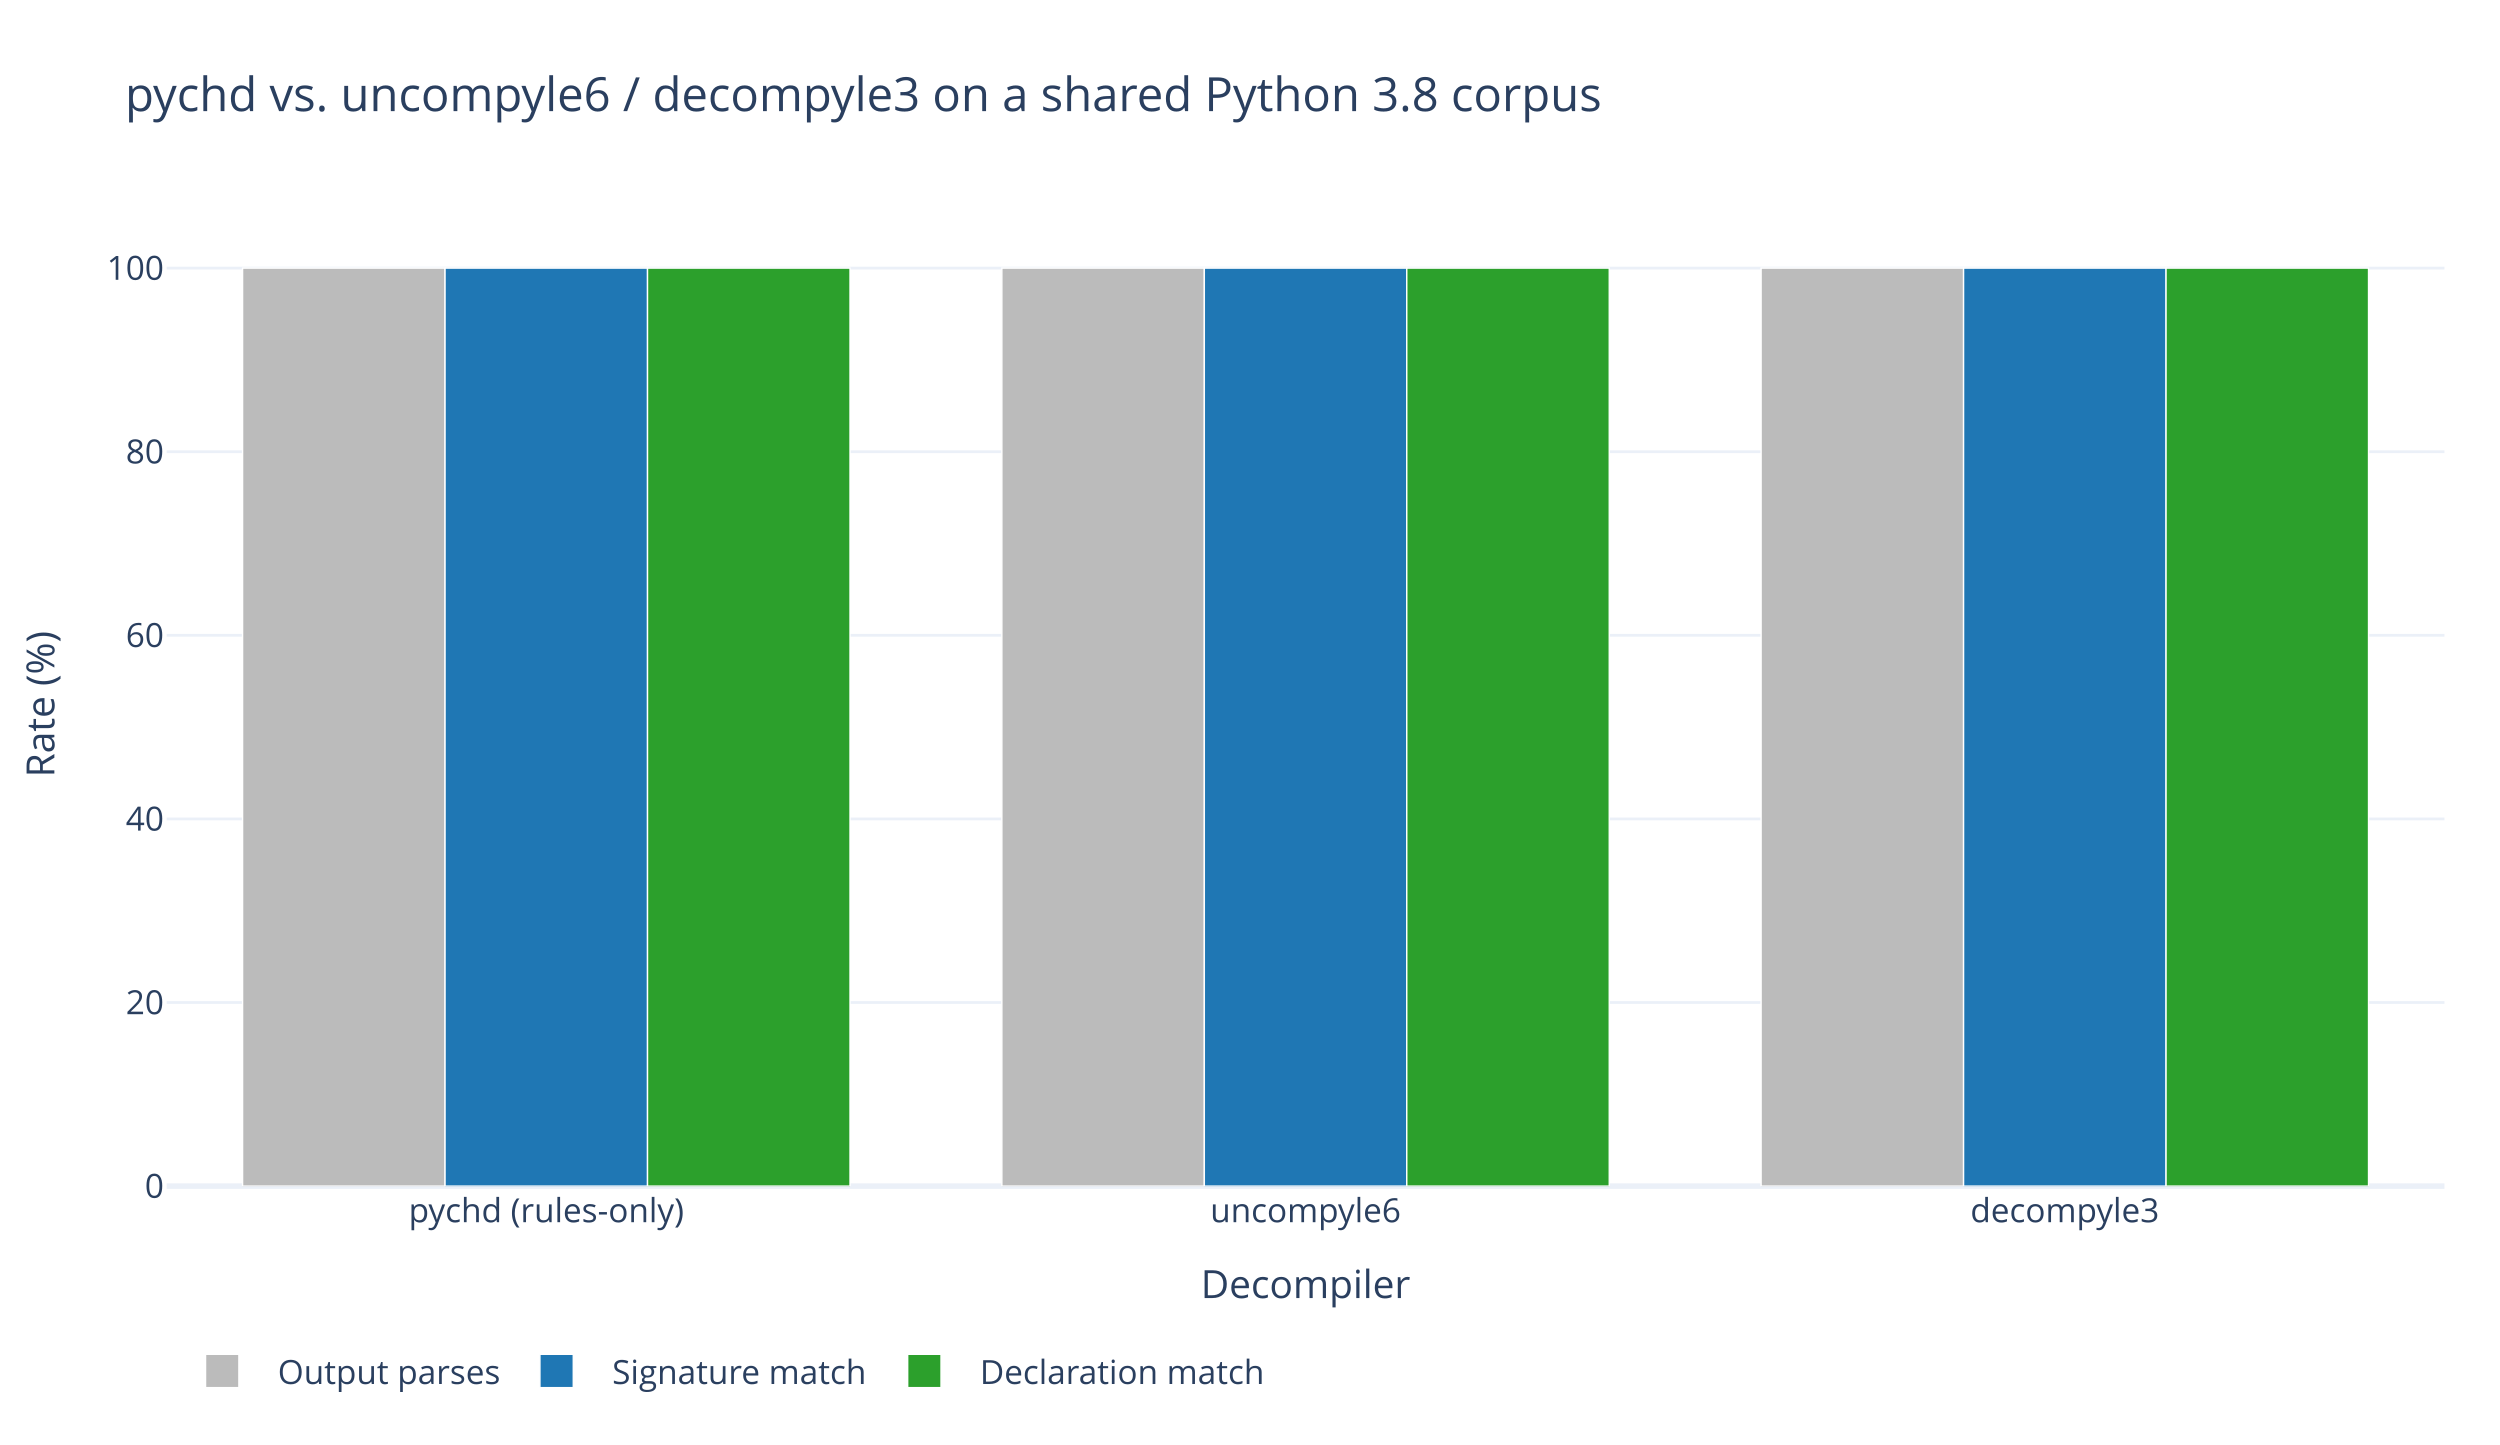
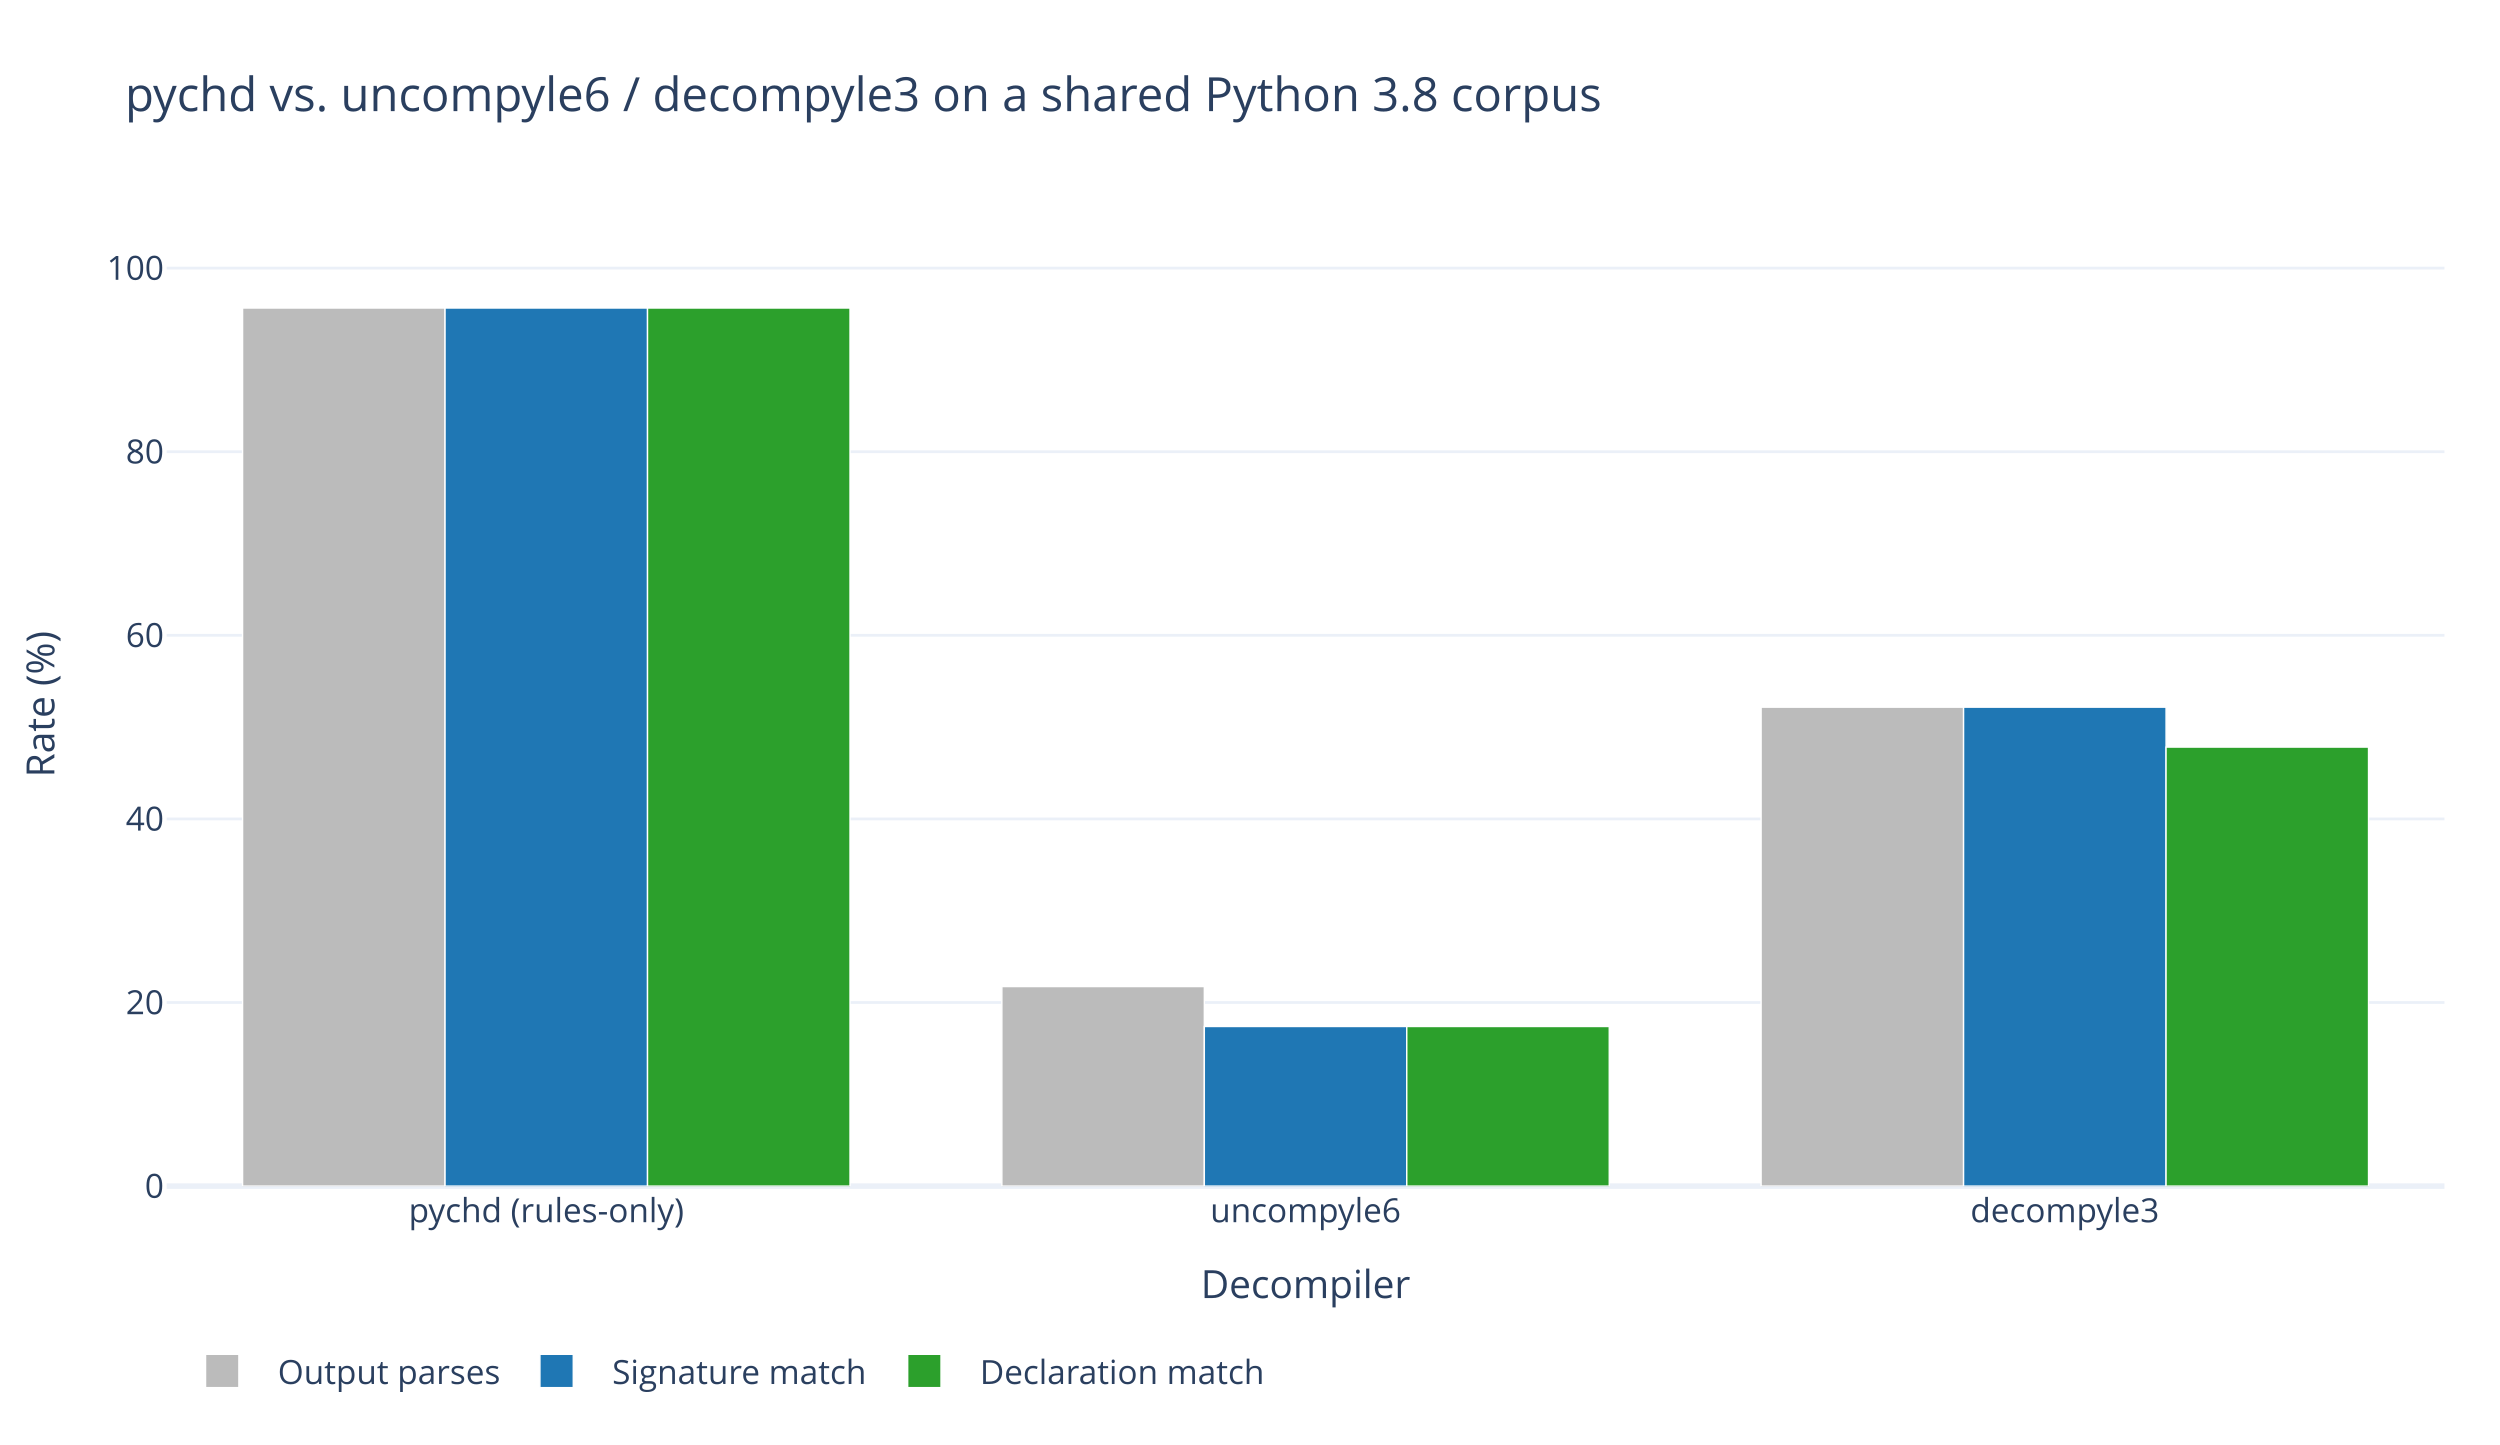
<svg xmlns="http://www.w3.org/2000/svg" class="main-svg" width="900" height="520" style="" viewBox="0 0 900 520">
  <rect x="0" y="0" width="900" height="520" style="fill: rgb(255, 255, 255); fill-opacity: 1;" />
-   <defs id="defs-ce0291">
+   <defs id="defs-506993">
    <g class="clips">
-       <clipPath id="clipce0291xyplot" class="plotclip">
+       <clipPath id="clip506993xyplot" class="plotclip">
        <rect width="820" height="347" />
      </clipPath>
-       <clipPath class="axesclip" id="clipce0291x">
+       <clipPath class="axesclip" id="clip506993x">
        <rect x="60" y="0" width="820" height="520" />
      </clipPath>
-       <clipPath class="axesclip" id="clipce0291y">
+       <clipPath class="axesclip" id="clip506993y">
        <rect x="0" y="80" width="900" height="347" />
      </clipPath>
-       <clipPath class="axesclip" id="clipce0291xy">
+       <clipPath class="axesclip" id="clip506993xy">
        <rect x="60" y="80" width="820" height="347" />
      </clipPath>
    </g>
    <g class="gradients" />
    <g class="patterns" />
  </defs>
  <g class="bglayer" />
  <g class="layer-below">
    <g class="imagelayer" />
    <g class="shapelayer" />
  </g>
  <g class="cartesianlayer">
    <g class="subplot xy">
      <g class="layer-subplot">
        <g class="shapelayer" />
        <g class="imagelayer" />
      </g>
      <g class="minor-gridlayer">
        <g class="x" />
        <g class="y" />
      </g>
      <g class="gridlayer">
        <g class="x" />
        <g class="y">
          <path class="ygrid crisp" transform="translate(0,360.9)" d="M60,0h820" style="stroke: rgb(235, 240, 248); stroke-opacity: 1; stroke-width: 1px;" />
          <path class="ygrid crisp" transform="translate(0,294.81)" d="M60,0h820" style="stroke: rgb(235, 240, 248); stroke-opacity: 1; stroke-width: 1px;" />
          <path class="ygrid crisp" transform="translate(0,228.71)" d="M60,0h820" style="stroke: rgb(235, 240, 248); stroke-opacity: 1; stroke-width: 1px;" />
          <path class="ygrid crisp" transform="translate(0,162.62)" d="M60,0h820" style="stroke: rgb(235, 240, 248); stroke-opacity: 1; stroke-width: 1px;" />
          <path class="ygrid crisp" transform="translate(0,96.52)" d="M60,0h820" style="stroke: rgb(235, 240, 248); stroke-opacity: 1; stroke-width: 1px;" />
        </g>
      </g>
      <g class="zerolinelayer">
        <path class="yzl zl crisp" transform="translate(0,427)" d="M60,0h820" style="stroke: rgb(235, 240, 248); stroke-opacity: 1; stroke-width: 2px;" />
      </g>
      <g class="layer-between">
        <g class="shapelayer" />
        <g class="imagelayer" />
      </g>
      <path class="xlines-below" />
      <path class="ylines-below" />
      <g class="overlines-below" />
      <g class="xaxislayer-below" />
      <g class="yaxislayer-below" />
      <g class="overaxes-below" />
      <g class="overplot">
-         <g class="xy" transform="translate(60,80)" clip-path="url(#clipce0291xyplot)">
+         <g class="xy" transform="translate(60,80)" clip-path="url(#clip506993xyplot)">
          <g class="barlayer mlayer">
            <g class="trace bars" style="opacity: 1;">
              <g class="points">
                <g class="point">
-                   <path d="M27.33,347V16.52H100.22V347Z" style="vector-effect: none; opacity: 1; stroke-width: 0.5px; fill: rgb(187, 187, 187); fill-opacity: 1; stroke: rgb(255, 255, 255); stroke-opacity: 1;" />
-                 </g>
-                 <g class="point">
-                   <path d="M300.67,347V16.52H373.56V347Z" style="vector-effect: none; opacity: 1; stroke-width: 0.5px; fill: rgb(187, 187, 187); fill-opacity: 1; stroke: rgb(255, 255, 255); stroke-opacity: 1;" />
-                 </g>
-                 <g class="point">
-                   <path d="M574,347V16.52H646.89V347Z" style="vector-effect: none; opacity: 1; stroke-width: 0.5px; fill: rgb(187, 187, 187); fill-opacity: 1; stroke: rgb(255, 255, 255); stroke-opacity: 1;" />
+                   <path d="M27.33,347V30.89H100.22V347Z" style="vector-effect: none; opacity: 1; stroke-width: 0.5px; fill: rgb(187, 187, 187); fill-opacity: 1; stroke: rgb(255, 255, 255); stroke-opacity: 1;" />
+                 </g>
+                 <g class="point">
+                   <path d="M300.67,347V275.16H373.56V347Z" style="vector-effect: none; opacity: 1; stroke-width: 0.5px; fill: rgb(187, 187, 187); fill-opacity: 1; stroke: rgb(255, 255, 255); stroke-opacity: 1;" />
+                 </g>
+                 <g class="point">
+                   <path d="M574,347V174.58H646.89V347Z" style="vector-effect: none; opacity: 1; stroke-width: 0.5px; fill: rgb(187, 187, 187); fill-opacity: 1; stroke: rgb(255, 255, 255); stroke-opacity: 1;" />
                </g>
              </g>
            </g>
            <g class="trace bars" style="opacity: 1;">
              <g class="points">
                <g class="point">
-                   <path d="M100.22,347V16.52H173.11V347Z" style="vector-effect: none; opacity: 1; stroke-width: 0.5px; fill: rgb(31, 119, 180); fill-opacity: 1; stroke: rgb(255, 255, 255); stroke-opacity: 1;" />
-                 </g>
-                 <g class="point">
-                   <path d="M373.56,347V16.52H446.44V347Z" style="vector-effect: none; opacity: 1; stroke-width: 0.5px; fill: rgb(31, 119, 180); fill-opacity: 1; stroke: rgb(255, 255, 255); stroke-opacity: 1;" />
-                 </g>
-                 <g class="point">
-                   <path d="M646.89,347V16.52H719.78V347Z" style="vector-effect: none; opacity: 1; stroke-width: 0.5px; fill: rgb(31, 119, 180); fill-opacity: 1; stroke: rgb(255, 255, 255); stroke-opacity: 1;" />
+                   <path d="M100.22,347V30.89H173.11V347Z" style="vector-effect: none; opacity: 1; stroke-width: 0.5px; fill: rgb(31, 119, 180); fill-opacity: 1; stroke: rgb(255, 255, 255); stroke-opacity: 1;" />
+                 </g>
+                 <g class="point">
+                   <path d="M373.56,347V289.53H446.44V347Z" style="vector-effect: none; opacity: 1; stroke-width: 0.5px; fill: rgb(31, 119, 180); fill-opacity: 1; stroke: rgb(255, 255, 255); stroke-opacity: 1;" />
+                 </g>
+                 <g class="point">
+                   <path d="M646.89,347V174.58H719.78V347Z" style="vector-effect: none; opacity: 1; stroke-width: 0.5px; fill: rgb(31, 119, 180); fill-opacity: 1; stroke: rgb(255, 255, 255); stroke-opacity: 1;" />
                </g>
              </g>
            </g>
            <g class="trace bars" style="opacity: 1;">
              <g class="points">
                <g class="point">
-                   <path d="M173.11,347V16.52H246V347Z" style="vector-effect: none; opacity: 1; stroke-width: 0.5px; fill: rgb(44, 160, 44); fill-opacity: 1; stroke: rgb(255, 255, 255); stroke-opacity: 1;" />
-                 </g>
-                 <g class="point">
-                   <path d="M446.44,347V16.52H519.33V347Z" style="vector-effect: none; opacity: 1; stroke-width: 0.5px; fill: rgb(44, 160, 44); fill-opacity: 1; stroke: rgb(255, 255, 255); stroke-opacity: 1;" />
-                 </g>
-                 <g class="point">
-                   <path d="M719.78,347V16.52H792.67V347Z" style="vector-effect: none; opacity: 1; stroke-width: 0.5px; fill: rgb(44, 160, 44); fill-opacity: 1; stroke: rgb(255, 255, 255); stroke-opacity: 1;" />
+                   <path d="M173.11,347V30.89H246V347Z" style="vector-effect: none; opacity: 1; stroke-width: 0.5px; fill: rgb(44, 160, 44); fill-opacity: 1; stroke: rgb(255, 255, 255); stroke-opacity: 1;" />
+                 </g>
+                 <g class="point">
+                   <path d="M446.44,347V289.53H519.33V347Z" style="vector-effect: none; opacity: 1; stroke-width: 0.5px; fill: rgb(44, 160, 44); fill-opacity: 1; stroke: rgb(255, 255, 255); stroke-opacity: 1;" />
+                 </g>
+                 <g class="point">
+                   <path d="M719.78,347V188.95H792.67V347Z" style="vector-effect: none; opacity: 1; stroke-width: 0.5px; fill: rgb(44, 160, 44); fill-opacity: 1; stroke: rgb(255, 255, 255); stroke-opacity: 1;" />
                </g>
              </g>
            </g>
          </g>
        </g>
      </g>
      <g class="zerolinelayer-above" />
      <path class="xlines-above crisp" d="M0,0" style="fill: none;" />
      <path class="ylines-above crisp" d="M0,0" style="fill: none;" />
      <g class="overlines-above" />
      <g class="xaxislayer-above">
        <g class="xtick">
          <text text-anchor="middle" x="0" y="440" transform="translate(196.67,0)" style="font-family: 'Open Sans', verdana, arial, sans-serif; font-size: 12px; fill: rgb(42, 63, 95); fill-opacity: 1; white-space: pre;">pychd (rules-only)</text>
        </g>
        <g class="xtick">
          <text text-anchor="middle" x="0" y="440" transform="translate(470,0)" style="font-family: 'Open Sans', verdana, arial, sans-serif; font-size: 12px; fill: rgb(42, 63, 95); fill-opacity: 1; white-space: pre;">uncompyle6</text>
        </g>
        <g class="xtick">
          <text text-anchor="middle" x="0" y="440" transform="translate(743.33,0)" style="font-family: 'Open Sans', verdana, arial, sans-serif; font-size: 12px; fill: rgb(42, 63, 95); fill-opacity: 1; white-space: pre;">decompyle3</text>
        </g>
      </g>
      <g class="yaxislayer-above">
        <g class="ytick">
          <text text-anchor="end" x="59" y="4.2" transform="translate(0,427)" style="font-family: 'Open Sans', verdana, arial, sans-serif; font-size: 12px; fill: rgb(42, 63, 95); fill-opacity: 1; white-space: pre;">0</text>
        </g>
        <g class="ytick">
          <text text-anchor="end" x="59" y="4.2" style="font-family: 'Open Sans', verdana, arial, sans-serif; font-size: 12px; fill: rgb(42, 63, 95); fill-opacity: 1; white-space: pre;" transform="translate(0,360.9)">20</text>
        </g>
        <g class="ytick">
          <text text-anchor="end" x="59" y="4.2" style="font-family: 'Open Sans', verdana, arial, sans-serif; font-size: 12px; fill: rgb(42, 63, 95); fill-opacity: 1; white-space: pre;" transform="translate(0,294.81)">40</text>
        </g>
        <g class="ytick">
          <text text-anchor="end" x="59" y="4.2" style="font-family: 'Open Sans', verdana, arial, sans-serif; font-size: 12px; fill: rgb(42, 63, 95); fill-opacity: 1; white-space: pre;" transform="translate(0,228.71)">60</text>
        </g>
        <g class="ytick">
          <text text-anchor="end" x="59" y="4.2" style="font-family: 'Open Sans', verdana, arial, sans-serif; font-size: 12px; fill: rgb(42, 63, 95); fill-opacity: 1; white-space: pre;" transform="translate(0,162.62)">80</text>
        </g>
        <g class="ytick">
          <text text-anchor="end" x="59" y="4.2" style="font-family: 'Open Sans', verdana, arial, sans-serif; font-size: 12px; fill: rgb(42, 63, 95); fill-opacity: 1; white-space: pre;" transform="translate(0,96.52)">100</text>
        </g>
      </g>
      <g class="overaxes-above" />
    </g>
  </g>
  <g class="polarlayer" />
  <g class="smithlayer" />
  <g class="ternarylayer" />
  <g class="geolayer" />
  <g class="funnelarealayer" />
  <g class="pielayer" />
  <g class="iciclelayer" />
  <g class="treemaplayer" />
  <g class="sunburstlayer" />
  <g class="glimages" />
-   <defs id="topdefs-ce0291">
+   <defs id="topdefs-506993">
    <g class="clips" />
-     <clipPath id="legendce0291">
+     <clipPath id="legend506993">
      <rect width="395" height="29" x="0" y="0" />
    </clipPath>
  </defs>
  <g class="layer-above">
    <g class="imagelayer" />
    <g class="shapelayer" />
  </g>
  <g class="infolayer">
    <g class="legend" pointer-events="all" transform="translate(60,479.05)">
      <rect class="bg" shape-rendering="crispEdges" style="stroke: rgb(68, 68, 68); stroke-opacity: 1; fill: rgb(255, 255, 255); fill-opacity: 1; stroke-width: 0px;" width="395" height="29" x="0" y="0" />
-       <g class="scrollbox" transform="" clip-path="url(#legendce0291)">
+       <g class="scrollbox" transform="" clip-path="url(#legend506993)">
        <g class="groups">
          <g class="traces" transform="translate(0,14.5)" style="opacity: 1;">
            <text class="legendtext" text-anchor="start" x="40" y="4.68" style="font-family: 'Open Sans', verdana, arial, sans-serif; font-size: 12px; fill: rgb(42, 63, 95); fill-opacity: 1; white-space: pre;">Output parses</text>
            <g class="layers" style="opacity: 1;">
              <g class="legendfill" />
              <g class="legendlines" />
              <g class="legendsymbols">
                <g class="legendpoints">
                  <path class="legendundefined" d="M6,6H-6V-6H6Z" transform="translate(20,0)" style="stroke-width: 0.5px; fill: rgb(187, 187, 187); fill-opacity: 1; stroke: rgb(255, 255, 255); stroke-opacity: 1;" />
                </g>
              </g>
            </g>
            <rect class="legendtoggle" x="0" y="-9.5" width="117.875" height="19" style="fill: rgb(0, 0, 0); fill-opacity: 0;" />
          </g>
          <g class="traces" transform="translate(120.375,14.5)" style="opacity: 1;">
            <text class="legendtext" text-anchor="start" x="40" y="4.68" style="font-family: 'Open Sans', verdana, arial, sans-serif; font-size: 12px; fill: rgb(42, 63, 95); fill-opacity: 1; white-space: pre;">Signature match</text>
            <g class="layers" style="opacity: 1;">
              <g class="legendfill" />
              <g class="legendlines" />
              <g class="legendsymbols">
                <g class="legendpoints">
                  <path class="legendundefined" d="M6,6H-6V-6H6Z" transform="translate(20,0)" style="stroke-width: 0.5px; fill: rgb(31, 119, 180); fill-opacity: 1; stroke: rgb(255, 255, 255); stroke-opacity: 1;" />
                </g>
              </g>
            </g>
            <rect class="legendtoggle" x="0" y="-9.5" width="129.891" height="19" style="fill: rgb(0, 0, 0); fill-opacity: 0;" />
          </g>
          <g class="traces" transform="translate(252.7656,14.5)" style="opacity: 1;">
            <text class="legendtext" text-anchor="start" x="40" y="4.68" style="font-family: 'Open Sans', verdana, arial, sans-serif; font-size: 12px; fill: rgb(42, 63, 95); fill-opacity: 1; white-space: pre;">Declaration match</text>
            <g class="layers" style="opacity: 1;">
              <g class="legendfill" />
              <g class="legendlines" />
              <g class="legendsymbols">
                <g class="legendpoints">
                  <path class="legendundefined" d="M6,6H-6V-6H6Z" transform="translate(20,0)" style="stroke-width: 0.5px; fill: rgb(44, 160, 44); fill-opacity: 1; stroke: rgb(255, 255, 255); stroke-opacity: 1;" />
                </g>
              </g>
            </g>
            <rect class="legendtoggle" x="0" y="-9.5" width="139.219" height="19" style="fill: rgb(0, 0, 0); fill-opacity: 0;" />
          </g>
        </g>
      </g>
      <rect class="scrollbar" rx="20" ry="3" width="0" height="0" style="fill: rgb(128, 139, 164); fill-opacity: 1;" x="0" y="0" />
    </g>
    <g class="g-gtitle">
      <text class="gtitle" x="45" y="40" text-anchor="start" dy="0em" style="opacity: 1; font-family: 'Open Sans', verdana, arial, sans-serif; font-size: 17px; fill: rgb(42, 63, 95); fill-opacity: 1; white-space: pre;">pychd vs. uncompyle6 / decompyle3 on a shared Python 3.8 corpus</text>
    </g>
    <g class="g-xtitle">
      <text class="xtitle" x="470" y="467.3" text-anchor="middle" style="opacity: 1; font-family: 'Open Sans', verdana, arial, sans-serif; font-size: 14px; fill: rgb(42, 63, 95); fill-opacity: 1; white-space: pre;">Decompiler</text>
    </g>
    <g class="g-ytitle">
      <text class="ytitle" transform="rotate(-90,19.56875,253.5)" x="19.569" y="253.5" text-anchor="middle" style="opacity: 1; font-family: 'Open Sans', verdana, arial, sans-serif; font-size: 14px; fill: rgb(42, 63, 95); fill-opacity: 1; white-space: pre;">Rate (%)</text>
    </g>
  </g>
</svg>
